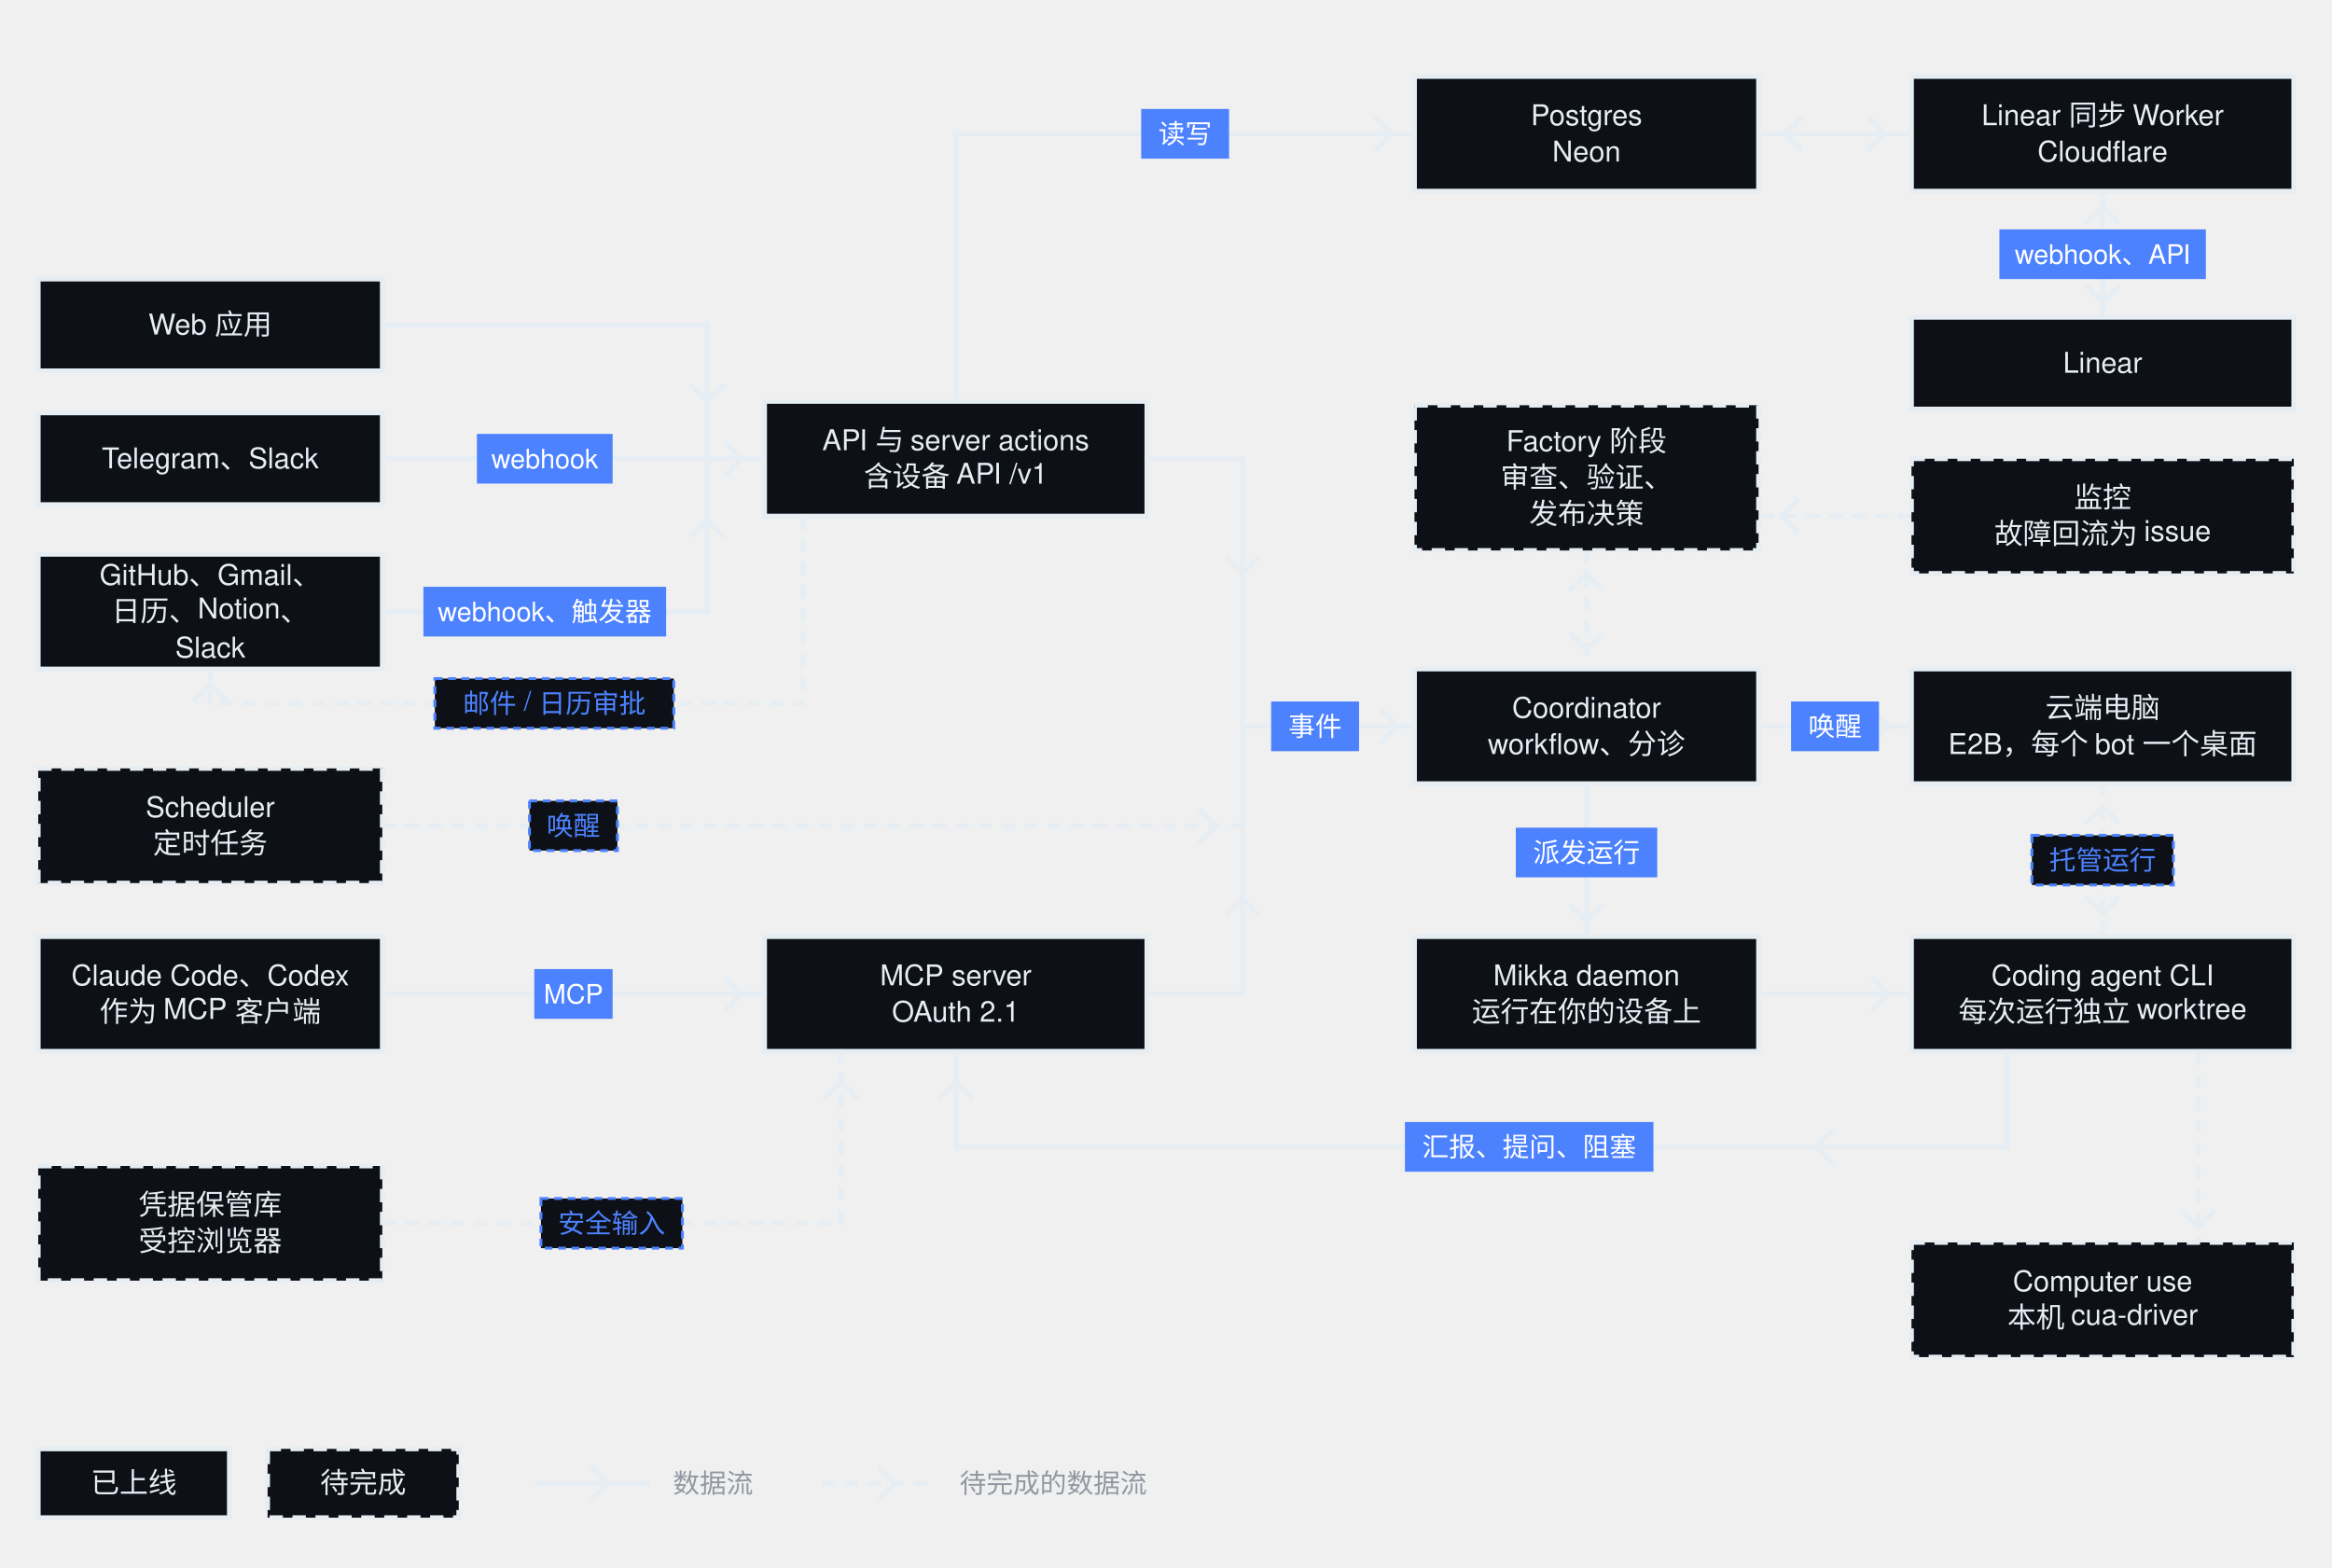
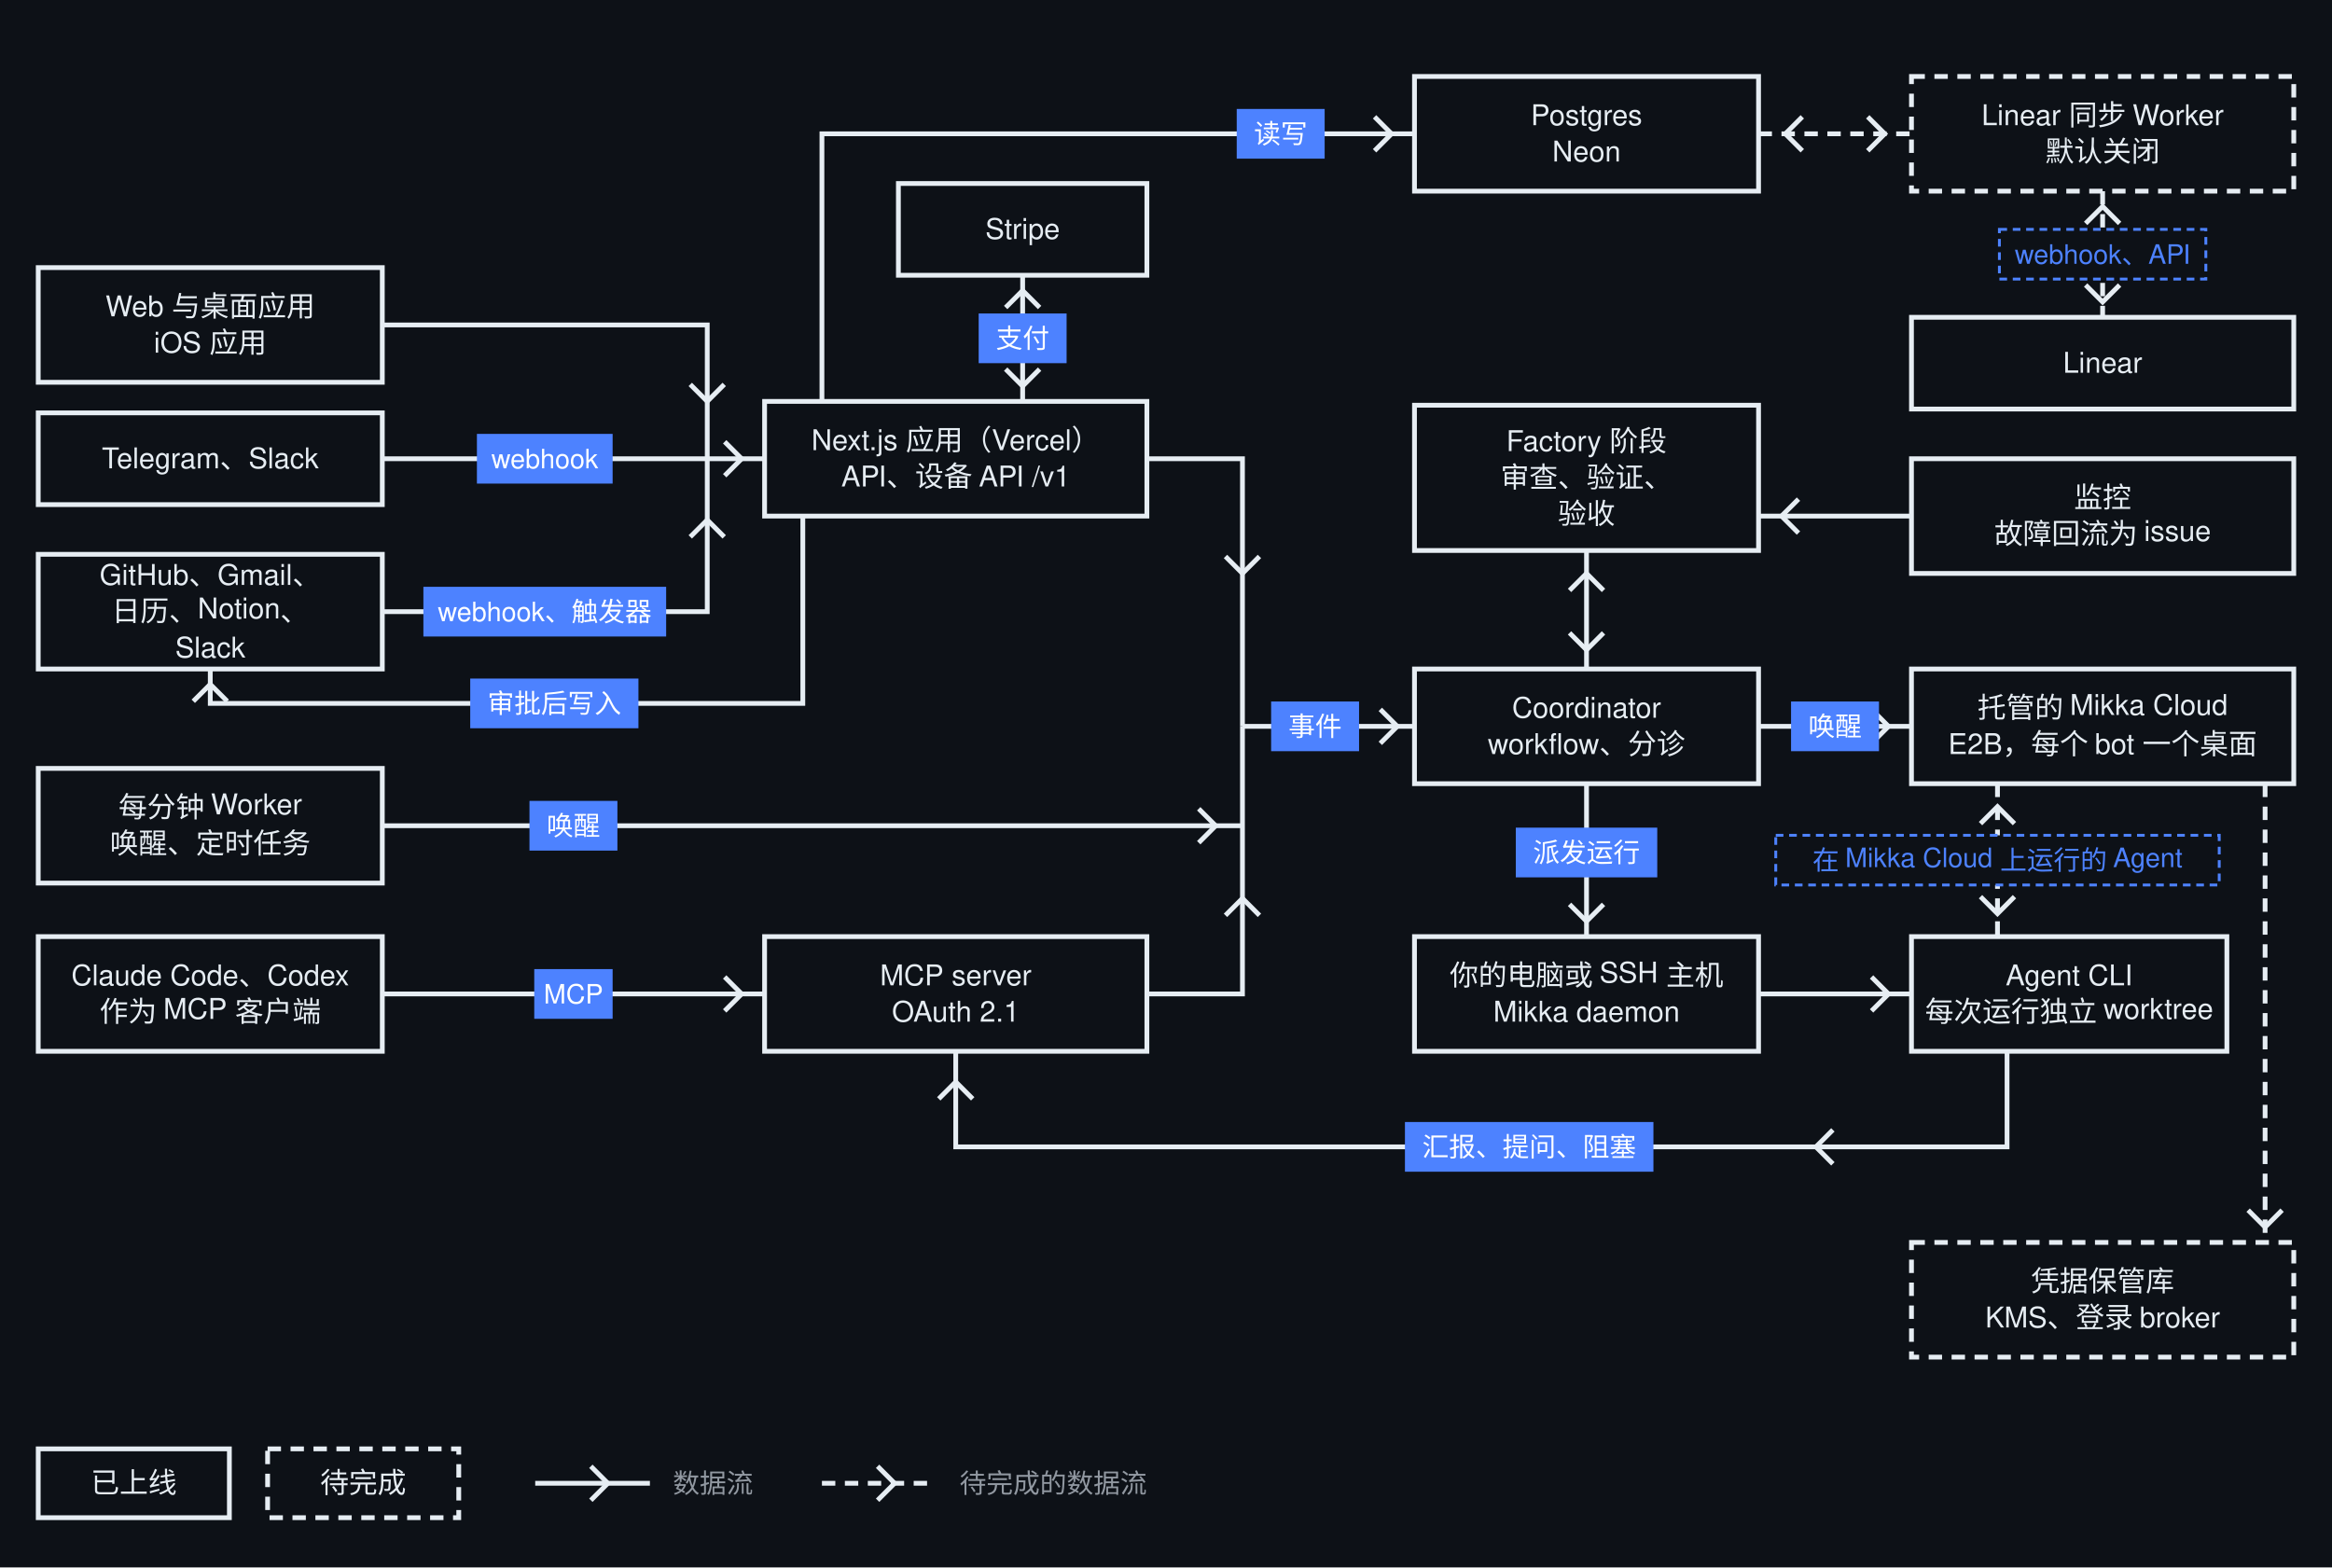
<svg xmlns="http://www.w3.org/2000/svg" width="1220" height="820" viewBox="0 0 1220 820" font-family="-apple-system, BlinkMacSystemFont, &quot;Segoe UI&quot;, Helvetica, Arial, &quot;PingFang SC&quot;, &quot;Noto Sans CJK SC&quot;, &quot;Microsoft YaHei&quot;, sans-serif" role="img" aria-label="Mikka 架构">
+   <rect width="1220" height="820" fill="#0d1117" />
  <path d="M200 170 L370 170 L370 240" fill="none" stroke="#e6edf3" stroke-width="2.5" />
  <path d="M362 202 L370 210 L378 202" fill="none" stroke="#e6edf3" stroke-width="2.5" stroke-linecap="square" stroke-linejoin="miter" />
  <path d="M200 320 L370 320 L370 240" fill="none" stroke="#e6edf3" stroke-width="2.5" />
  <path d="M362 280 L370 272 L378 280" fill="none" stroke="#e6edf3" stroke-width="2.5" stroke-linecap="square" stroke-linejoin="miter" />
  <path d="M200 240 L400 240" fill="none" stroke="#e6edf3" stroke-width="2.5" />
  <path d="M380 232 L388 240 L380 248" fill="none" stroke="#e6edf3" stroke-width="2.5" stroke-linecap="square" stroke-linejoin="miter" />
  <rect x="249.5" y="227" width="71" height="26" fill="#4d82ff" />
  <text x="285" y="245" text-anchor="middle" font-size="14" fill="#ffffff">webhook</text>
  <rect x="221.5" y="307" width="127" height="26" fill="#4d82ff" />
  <text x="285" y="325" text-anchor="middle" font-size="14" fill="#ffffff">webhook、触发器</text>
-   <path d="M420 270 L420 368 L110 368 L110 350" fill="none" stroke="#e6edf3" stroke-width="2.5" stroke-dasharray="7 5" />
+   <path d="M420 270 L420 368 L110 368 L110 350" fill="none" stroke="#e6edf3" stroke-width="2.5" />
  <path d="M102 366 L110 358 L118 366" fill="none" stroke="#e6edf3" stroke-width="2.5" stroke-linecap="square" stroke-linejoin="miter" />
-   <rect x="227.5" y="355" width="125" height="26" fill="#0d1117" stroke="#4d82ff" stroke-width="1.5" stroke-dasharray="4 3" />
-   <text x="290" y="373" text-anchor="middle" font-size="14" fill="#4d82ff">邮件 / 日历审批</text>
+   <rect x="246" y="355" width="88" height="26" fill="#4d82ff" />
+   <text x="290" y="373" text-anchor="middle" font-size="14" fill="#ffffff">审批后写入</text>
+   <path d="M535 144 L535 210" fill="none" stroke="#e6edf3" stroke-width="2.5" />
+   <path d="M527 194 L535 202 L543 194" fill="none" stroke="#e6edf3" stroke-width="2.5" stroke-linecap="square" stroke-linejoin="miter" />
+   <path d="M527 160 L535 152 L543 160" fill="none" stroke="#e6edf3" stroke-width="2.5" stroke-linecap="square" stroke-linejoin="miter" />
+   <rect x="512" y="164" width="46" height="26" fill="#4d82ff" />
+   <text x="535" y="182" text-anchor="middle" font-size="14" fill="#ffffff">支付</text>
  <path d="M200 520 L400 520" fill="none" stroke="#e6edf3" stroke-width="2.5" />
  <path d="M380 512 L388 520 L380 528" fill="none" stroke="#e6edf3" stroke-width="2.5" stroke-linecap="square" stroke-linejoin="miter" />
  <rect x="279.5" y="507" width="41" height="26" fill="#4d82ff" />
  <text x="300" y="525" text-anchor="middle" font-size="14" fill="#ffffff">MCP</text>
-   <path d="M200 640 L440 640 L440 550" fill="none" stroke="#e6edf3" stroke-width="2.5" stroke-dasharray="7 5" />
-   <path d="M432 574 L440 566 L448 574" fill="none" stroke="#e6edf3" stroke-width="2.5" stroke-linecap="square" stroke-linejoin="miter" />
-   <rect x="283" y="627" width="74" height="26" fill="#0d1117" stroke="#4d82ff" stroke-width="1.5" stroke-dasharray="4 3" />
-   <text x="320" y="645" text-anchor="middle" font-size="14" fill="#4d82ff">安全输入</text>
-   <path d="M500 210 L500 70 L740 70" fill="none" stroke="#e6edf3" stroke-width="2.5" />
+   <path d="M430 210 L430 70 L740 70" fill="none" stroke="#e6edf3" stroke-width="2.5" />
  <path d="M720 62 L728 70 L720 78" fill="none" stroke="#e6edf3" stroke-width="2.5" stroke-linecap="square" stroke-linejoin="miter" />
-   <rect x="597" y="57" width="46" height="26" fill="#4d82ff" />
-   <text x="620" y="75" text-anchor="middle" font-size="14" fill="#ffffff">读写</text>
-   <path d="M920 70 L1000 70" fill="none" stroke="#e6edf3" stroke-width="2.5" />
+   <rect x="647" y="57" width="46" height="26" fill="#4d82ff" />
+   <text x="670" y="75" text-anchor="middle" font-size="14" fill="#ffffff">读写</text>
+   <path d="M920 70 L1000 70" fill="none" stroke="#e6edf3" stroke-width="2.5" stroke-dasharray="7 5" />
  <path d="M942 62 L934 70 L942 78" fill="none" stroke="#e6edf3" stroke-width="2.5" stroke-linecap="square" stroke-linejoin="miter" />
  <path d="M978 62 L986 70 L978 78" fill="none" stroke="#e6edf3" stroke-width="2.5" stroke-linecap="square" stroke-linejoin="miter" />
-   <path d="M1100 100 L1100 166" fill="none" stroke="#e6edf3" stroke-width="2.5" />
+   <path d="M1100 100 L1100 166" fill="none" stroke="#e6edf3" stroke-width="2.5" stroke-dasharray="7 5" />
  <path d="M1092 150 L1100 158 L1108 150" fill="none" stroke="#e6edf3" stroke-width="2.5" stroke-linecap="square" stroke-linejoin="miter" />
  <path d="M1092 116 L1100 108 L1108 116" fill="none" stroke="#e6edf3" stroke-width="2.5" stroke-linecap="square" stroke-linejoin="miter" />
-   <rect x="1046" y="120" width="108" height="26" fill="#4d82ff" />
-   <text x="1100" y="138" text-anchor="middle" font-size="14" fill="#ffffff">webhook、API</text>
+   <rect x="1046" y="120" width="108" height="26" fill="#0d1117" stroke="#4d82ff" stroke-width="1.5" stroke-dasharray="4 3" />
+   <text x="1100" y="138" text-anchor="middle" font-size="14" fill="#4d82ff">webhook、API</text>
  <path d="M600 240 L650 240 L650 380" fill="none" stroke="#e6edf3" stroke-width="2.5" />
  <path d="M642 292 L650 300 L658 292" fill="none" stroke="#e6edf3" stroke-width="2.5" stroke-linecap="square" stroke-linejoin="miter" />
  <path d="M600 520 L650 520 L650 380" fill="none" stroke="#e6edf3" stroke-width="2.5" />
  <path d="M642 478 L650 470 L658 478" fill="none" stroke="#e6edf3" stroke-width="2.5" stroke-linecap="square" stroke-linejoin="miter" />
  <path d="M650 380 L740 380" fill="none" stroke="#e6edf3" stroke-width="2.5" />
  <path d="M723 372 L731 380 L723 388" fill="none" stroke="#e6edf3" stroke-width="2.5" stroke-linecap="square" stroke-linejoin="miter" />
  <rect x="665" y="367" width="46" height="26" fill="#4d82ff" />
  <text x="688" y="385" text-anchor="middle" font-size="14" fill="#ffffff">事件</text>
-   <path d="M200 432 L650 432" fill="none" stroke="#e6edf3" stroke-width="2.5" stroke-dasharray="7 5" />
+   <path d="M200 432 L650 432" fill="none" stroke="#e6edf3" stroke-width="2.5" />
  <path d="M628 424 L636 432 L628 440" fill="none" stroke="#e6edf3" stroke-width="2.5" stroke-linecap="square" stroke-linejoin="miter" />
-   <rect x="277" y="419" width="46" height="26" fill="#0d1117" stroke="#4d82ff" stroke-width="1.5" stroke-dasharray="4 3" />
-   <text x="300" y="437" text-anchor="middle" font-size="14" fill="#4d82ff">唤醒</text>
-   <path d="M830 288 L830 350" fill="none" stroke="#e6edf3" stroke-width="2.5" stroke-dasharray="7 5" />
+   <rect x="277" y="419" width="46" height="26" fill="#4d82ff" />
+   <text x="300" y="437" text-anchor="middle" font-size="14" fill="#ffffff">唤醒</text>
+   <path d="M830 288 L830 350" fill="none" stroke="#e6edf3" stroke-width="2.5" />
  <path d="M822 308 L830 300 L838 308" fill="none" stroke="#e6edf3" stroke-width="2.5" stroke-linecap="square" stroke-linejoin="miter" />
  <path d="M822 332 L830 340 L838 332" fill="none" stroke="#e6edf3" stroke-width="2.5" stroke-linecap="square" stroke-linejoin="miter" />
-   <path d="M1000 270 L920 270" fill="none" stroke="#e6edf3" stroke-width="2.5" stroke-dasharray="7 5" />
+   <path d="M1000 270 L920 270" fill="none" stroke="#e6edf3" stroke-width="2.5" />
  <path d="M940 262 L932 270 L940 278" fill="none" stroke="#e6edf3" stroke-width="2.5" stroke-linecap="square" stroke-linejoin="miter" />
  <path d="M920 380 L1000 380" fill="none" stroke="#e6edf3" stroke-width="2.5" />
  <path d="M980 372 L988 380 L980 388" fill="none" stroke="#e6edf3" stroke-width="2.5" stroke-linecap="square" stroke-linejoin="miter" />
  <rect x="937" y="367" width="46" height="26" fill="#4d82ff" />
  <text x="960" y="385" text-anchor="middle" font-size="14" fill="#ffffff">唤醒</text>
  <path d="M830 410 L830 490" fill="none" stroke="#e6edf3" stroke-width="2.5" />
  <path d="M822 474 L830 482 L838 474" fill="none" stroke="#e6edf3" stroke-width="2.5" stroke-linecap="square" stroke-linejoin="miter" />
  <rect x="793" y="433" width="74" height="26" fill="#4d82ff" />
  <text x="830" y="451" text-anchor="middle" font-size="14" fill="#ffffff">派发运行</text>
  <path d="M920 520 L1000 520" fill="none" stroke="#e6edf3" stroke-width="2.5" />
  <path d="M980 512 L988 520 L980 528" fill="none" stroke="#e6edf3" stroke-width="2.5" stroke-linecap="square" stroke-linejoin="miter" />
-   <path d="M1100 410 L1100 490" fill="none" stroke="#e6edf3" stroke-width="2.5" stroke-dasharray="7 5" />
-   <path d="M1092 430 L1100 422 L1108 430" fill="none" stroke="#e6edf3" stroke-width="2.5" stroke-linecap="square" stroke-linejoin="miter" />
-   <path d="M1092 470 L1100 478 L1108 470" fill="none" stroke="#e6edf3" stroke-width="2.5" stroke-linecap="square" stroke-linejoin="miter" />
-   <rect x="1063" y="437" width="74" height="26" fill="#0d1117" stroke="#4d82ff" stroke-width="1.5" stroke-dasharray="4 3" />
-   <text x="1100" y="455" text-anchor="middle" font-size="14" fill="#4d82ff">托管运行</text>
-   <path d="M1150 550 L1150 650" fill="none" stroke="#e6edf3" stroke-width="2.5" stroke-dasharray="7 5" />
-   <path d="M1142 634 L1150 642 L1158 634" fill="none" stroke="#e6edf3" stroke-width="2.5" stroke-linecap="square" stroke-linejoin="miter" />
+   <path d="M1045 410 L1045 490" fill="none" stroke="#e6edf3" stroke-width="2.5" stroke-dasharray="7 5" />
+   <path d="M1037 430 L1045 422 L1053 430" fill="none" stroke="#e6edf3" stroke-width="2.5" stroke-linecap="square" stroke-linejoin="miter" />
+   <path d="M1037 470 L1045 478 L1053 470" fill="none" stroke="#e6edf3" stroke-width="2.5" stroke-linecap="square" stroke-linejoin="miter" />
+   <rect x="929" y="437" width="232" height="26" fill="#0d1117" stroke="#4d82ff" stroke-width="1.5" stroke-dasharray="4 3" />
+   <text x="1045" y="455" text-anchor="middle" font-size="14" fill="#4d82ff">在 Mikka Cloud 上运行的 Agent</text>
+   <path d="M1185 410 L1185 650" fill="none" stroke="#e6edf3" stroke-width="2.5" stroke-dasharray="7 5" />
+   <path d="M1177 634 L1185 642 L1193 634" fill="none" stroke="#e6edf3" stroke-width="2.5" stroke-linecap="square" stroke-linejoin="miter" />
  <path d="M1050 550 L1050 600 L500 600 L500 550" fill="none" stroke="#e6edf3" stroke-width="2.5" />
  <path d="M958 592 L950 600 L958 608" fill="none" stroke="#e6edf3" stroke-width="2.5" stroke-linecap="square" stroke-linejoin="miter" />
  <path d="M492 574 L500 566 L508 574" fill="none" stroke="#e6edf3" stroke-width="2.5" stroke-linecap="square" stroke-linejoin="miter" />
  <rect x="735" y="587" width="130" height="26" fill="#4d82ff" />
  <text x="800" y="605" text-anchor="middle" font-size="14" fill="#ffffff">汇报、提问、阻塞</text>
-   <rect x="20" y="146" width="180" height="48" fill="#0d1117" stroke="#e6edf3" stroke-width="2.5" />
-   <text x="110" y="175" text-anchor="middle" font-size="15" fill="#e6edf3">Web 应用</text>
+   <rect x="20" y="140" width="180" height="60" fill="#0d1117" stroke="#e6edf3" stroke-width="2.5" />
+   <text x="110" y="165.5" text-anchor="middle" font-size="15" fill="#e6edf3">Web 与桌面应用</text>
+   <text x="110" y="184.5" text-anchor="middle" font-size="15" fill="#e6edf3">iOS 应用</text>
  <rect x="20" y="216" width="180" height="48" fill="#0d1117" stroke="#e6edf3" stroke-width="2.5" />
  <text x="110" y="245" text-anchor="middle" font-size="15" fill="#e6edf3">Telegram、Slack</text>
  <rect x="20" y="290" width="180" height="60" fill="#0d1117" stroke="#e6edf3" stroke-width="2.5" />
  <text x="110" y="306" text-anchor="middle" font-size="15" fill="#e6edf3">GitHub、Gmail、</text>
  <text x="110" y="325" text-anchor="middle" font-size="15" fill="#e6edf3">日历、Notion、</text>
  <text x="110" y="344" text-anchor="middle" font-size="15" fill="#e6edf3">Slack</text>
-   <rect x="20" y="402" width="180" height="60" fill="#0d1117" stroke="#e6edf3" stroke-width="2.5" stroke-dasharray="7 5" />
-   <text x="110" y="427.5" text-anchor="middle" font-size="15" fill="#e6edf3">Scheduler</text>
-   <text x="110" y="446.5" text-anchor="middle" font-size="15" fill="#e6edf3">定时任务</text>
+   <rect x="20" y="402" width="180" height="60" fill="#0d1117" stroke="#e6edf3" stroke-width="2.5" />
+   <text x="110" y="427.5" text-anchor="middle" font-size="15" fill="#e6edf3">每分钟 Worker</text>
+   <text x="110" y="446.5" text-anchor="middle" font-size="15" fill="#e6edf3">唤醒、定时任务</text>
  <rect x="20" y="490" width="180" height="60" fill="#0d1117" stroke="#e6edf3" stroke-width="2.5" />
  <text x="110" y="515.5" text-anchor="middle" font-size="15" fill="#e6edf3">Claude Code、Codex</text>
  <text x="110" y="534.5" text-anchor="middle" font-size="15" fill="#e6edf3">作为 MCP 客户端</text>
-   <rect x="20" y="610" width="180" height="60" fill="#0d1117" stroke="#e6edf3" stroke-width="2.5" stroke-dasharray="7 5" />
-   <text x="110" y="635.5" text-anchor="middle" font-size="15" fill="#e6edf3">凭据保管库</text>
-   <text x="110" y="654.5" text-anchor="middle" font-size="15" fill="#e6edf3">受控浏览器</text>
+   <rect x="470" y="96" width="130" height="48" fill="#0d1117" stroke="#e6edf3" stroke-width="2.5" />
+   <text x="535" y="125" text-anchor="middle" font-size="15" fill="#e6edf3">Stripe</text>
  <rect x="400" y="210" width="200" height="60" fill="#0d1117" stroke="#e6edf3" stroke-width="2.5" />
-   <text x="500" y="235.5" text-anchor="middle" font-size="15" fill="#e6edf3">API 与 server actions</text>
-   <text x="500" y="254.5" text-anchor="middle" font-size="15" fill="#e6edf3">含设备 API /v1</text>
+   <text x="500" y="235.5" text-anchor="middle" font-size="15" fill="#e6edf3">Next.js 应用（Vercel）</text>
+   <text x="500" y="254.5" text-anchor="middle" font-size="15" fill="#e6edf3">API、设备 API /v1</text>
  <rect x="400" y="490" width="200" height="60" fill="#0d1117" stroke="#e6edf3" stroke-width="2.5" />
  <text x="500" y="515.5" text-anchor="middle" font-size="15" fill="#e6edf3">MCP server</text>
  <text x="500" y="534.5" text-anchor="middle" font-size="15" fill="#e6edf3">OAuth 2.1</text>
  <rect x="740" y="40" width="180" height="60" fill="#0d1117" stroke="#e6edf3" stroke-width="2.5" />
  <text x="830" y="65.5" text-anchor="middle" font-size="15" fill="#e6edf3">Postgres</text>
  <text x="830" y="84.5" text-anchor="middle" font-size="15" fill="#e6edf3">Neon</text>
-   <rect x="740" y="212" width="180" height="76" fill="#0d1117" stroke="#e6edf3" stroke-width="2.5" stroke-dasharray="7 5" />
+   <rect x="740" y="212" width="180" height="76" fill="#0d1117" stroke="#e6edf3" stroke-width="2.5" />
  <text x="830" y="236" text-anchor="middle" font-size="15" fill="#e6edf3">Factory 阶段</text>
  <text x="830" y="255" text-anchor="middle" font-size="15" fill="#e6edf3">审查、验证、</text>
-   <text x="830" y="274" text-anchor="middle" font-size="15" fill="#e6edf3">发布决策</text>
+   <text x="830" y="274" text-anchor="middle" font-size="15" fill="#e6edf3">验收</text>
  <rect x="740" y="350" width="180" height="60" fill="#0d1117" stroke="#e6edf3" stroke-width="2.5" />
  <text x="830" y="375.5" text-anchor="middle" font-size="15" fill="#e6edf3">Coordinator</text>
  <text x="830" y="394.5" text-anchor="middle" font-size="15" fill="#e6edf3">workflow、分诊</text>
  <rect x="740" y="490" width="180" height="60" fill="#0d1117" stroke="#e6edf3" stroke-width="2.5" />
-   <text x="830" y="515.5" text-anchor="middle" font-size="15" fill="#e6edf3">Mikka daemon</text>
-   <text x="830" y="534.5" text-anchor="middle" font-size="15" fill="#e6edf3">运行在你的设备上</text>
-   <rect x="1000" y="40" width="200" height="60" fill="#0d1117" stroke="#e6edf3" stroke-width="2.5" />
+   <text x="830" y="515.5" text-anchor="middle" font-size="15" fill="#e6edf3">你的电脑或 SSH 主机</text>
+   <text x="830" y="534.5" text-anchor="middle" font-size="15" fill="#e6edf3">Mikka daemon</text>
+   <rect x="1000" y="40" width="200" height="60" fill="#0d1117" stroke="#e6edf3" stroke-width="2.5" stroke-dasharray="7 5" />
  <text x="1100" y="65.5" text-anchor="middle" font-size="15" fill="#e6edf3">Linear 同步 Worker</text>
-   <text x="1100" y="84.5" text-anchor="middle" font-size="15" fill="#e6edf3">Cloudflare</text>
+   <text x="1100" y="84.5" text-anchor="middle" font-size="15" fill="#e6edf3">默认关闭</text>
  <rect x="1000" y="166" width="200" height="48" fill="#0d1117" stroke="#e6edf3" stroke-width="2.5" />
  <text x="1100" y="195" text-anchor="middle" font-size="15" fill="#e6edf3">Linear</text>
-   <rect x="1000" y="240" width="200" height="60" fill="#0d1117" stroke="#e6edf3" stroke-width="2.5" stroke-dasharray="7 5" />
+   <rect x="1000" y="240" width="200" height="60" fill="#0d1117" stroke="#e6edf3" stroke-width="2.5" />
  <text x="1100" y="265.5" text-anchor="middle" font-size="15" fill="#e6edf3">监控</text>
  <text x="1100" y="284.5" text-anchor="middle" font-size="15" fill="#e6edf3">故障回流为 issue</text>
  <rect x="1000" y="350" width="200" height="60" fill="#0d1117" stroke="#e6edf3" stroke-width="2.5" />
-   <text x="1100" y="375.5" text-anchor="middle" font-size="15" fill="#e6edf3">云端电脑</text>
+   <text x="1100" y="375.5" text-anchor="middle" font-size="15" fill="#e6edf3">托管的 Mikka Cloud</text>
  <text x="1100" y="394.5" text-anchor="middle" font-size="15" fill="#e6edf3">E2B，每个 bot 一个桌面</text>
-   <rect x="1000" y="490" width="200" height="60" fill="#0d1117" stroke="#e6edf3" stroke-width="2.5" />
-   <text x="1100" y="515.5" text-anchor="middle" font-size="15" fill="#e6edf3">Coding agent CLI</text>
-   <text x="1100" y="534.5" text-anchor="middle" font-size="15" fill="#e6edf3">每次运行独立 worktree</text>
+   <rect x="1000" y="490" width="165" height="60" fill="#0d1117" stroke="#e6edf3" stroke-width="2.5" />
+   <text x="1082.5" y="515.5" text-anchor="middle" font-size="15" fill="#e6edf3">Agent CLI</text>
+   <text x="1082.5" y="534.5" text-anchor="middle" font-size="15" fill="#e6edf3">每次运行独立 worktree</text>
  <rect x="1000" y="650" width="200" height="60" fill="#0d1117" stroke="#e6edf3" stroke-width="2.5" stroke-dasharray="7 5" />
-   <text x="1100" y="675.5" text-anchor="middle" font-size="15" fill="#e6edf3">Computer use</text>
-   <text x="1100" y="694.5" text-anchor="middle" font-size="15" fill="#e6edf3">本机 cua-driver</text>
+   <text x="1100" y="675.5" text-anchor="middle" font-size="15" fill="#e6edf3">凭据保管库</text>
+   <text x="1100" y="694.5" text-anchor="middle" font-size="15" fill="#e6edf3">KMS、登录 broker</text>
  <rect x="20" y="758" width="100" height="36" fill="#0d1117" stroke="#e6edf3" stroke-width="2.5" />
  <text x="70" y="781" text-anchor="middle" font-size="15" fill="#e6edf3">已上线</text>
  <rect x="140" y="758" width="100" height="36" fill="#0d1117" stroke="#e6edf3" stroke-width="2.5" stroke-dasharray="7 5" />
  <text x="190" y="781" text-anchor="middle" font-size="15" fill="#e6edf3">待完成</text>
  <path d="M280 776 L340 776" fill="none" stroke="#e6edf3" stroke-width="2.5" />
  <path d="M310 768 L318 776 L310 784" fill="none" stroke="#e6edf3" stroke-width="2.5" stroke-linecap="square" stroke-linejoin="miter" />
  <text x="352" y="781" font-size="14" fill="#9198a1">数据流</text>
  <path d="M430 776 L490 776" fill="none" stroke="#e6edf3" stroke-width="2.5" stroke-dasharray="7 5" />
  <path d="M460 768 L468 776 L460 784" fill="none" stroke="#e6edf3" stroke-width="2.5" stroke-linecap="square" stroke-linejoin="miter" />
  <text x="502" y="781" font-size="14" fill="#9198a1">待完成的数据流</text>
</svg>
